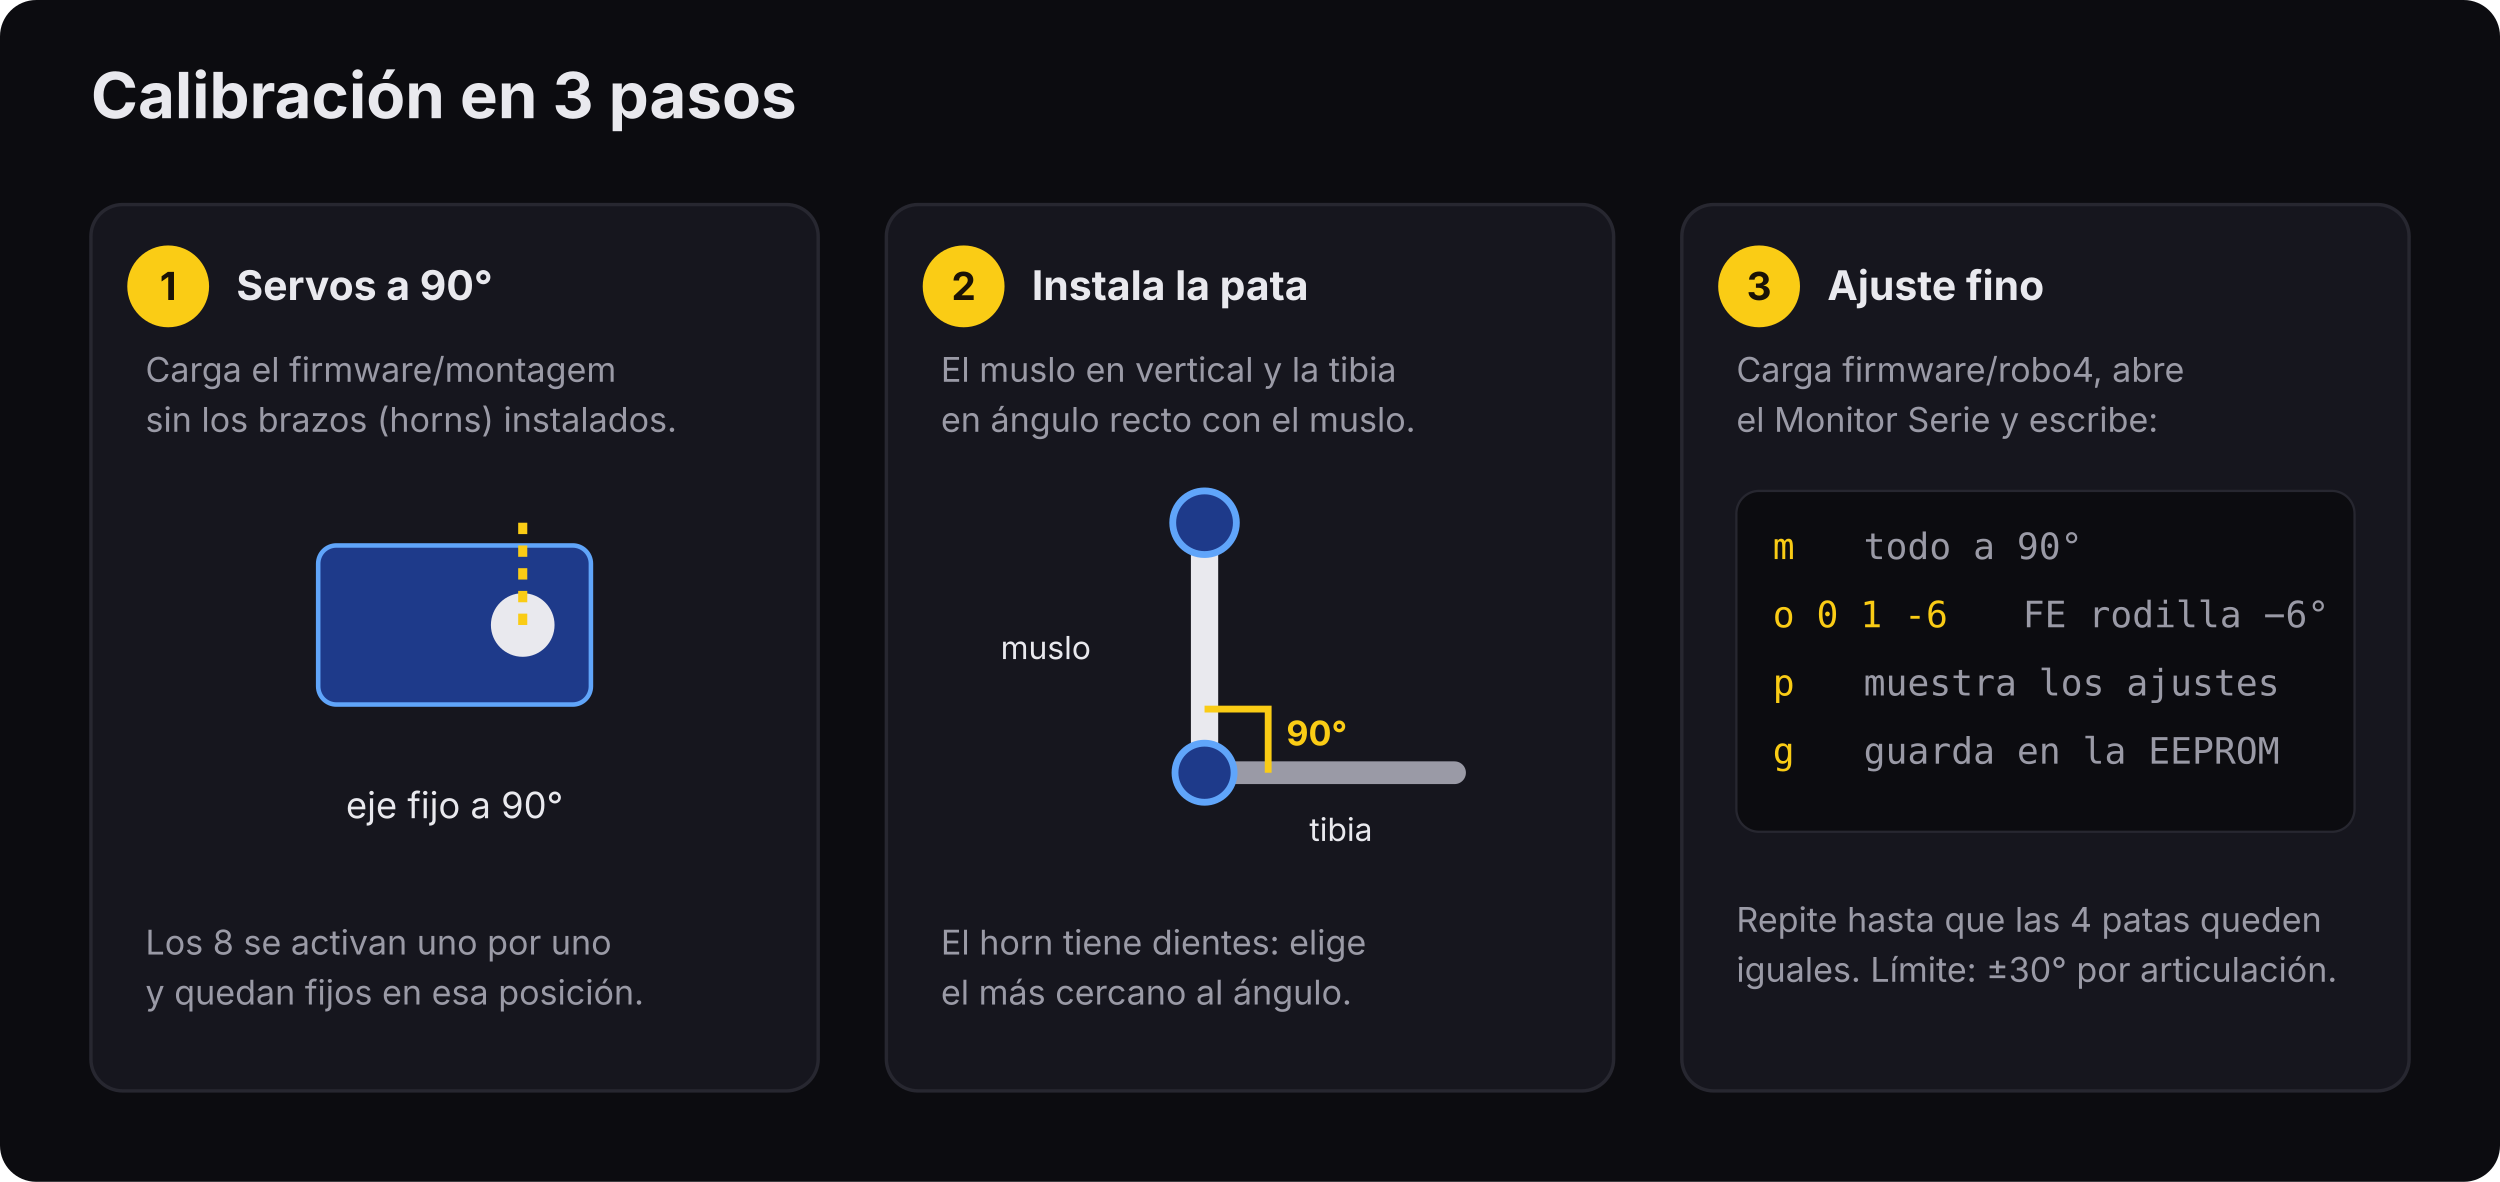
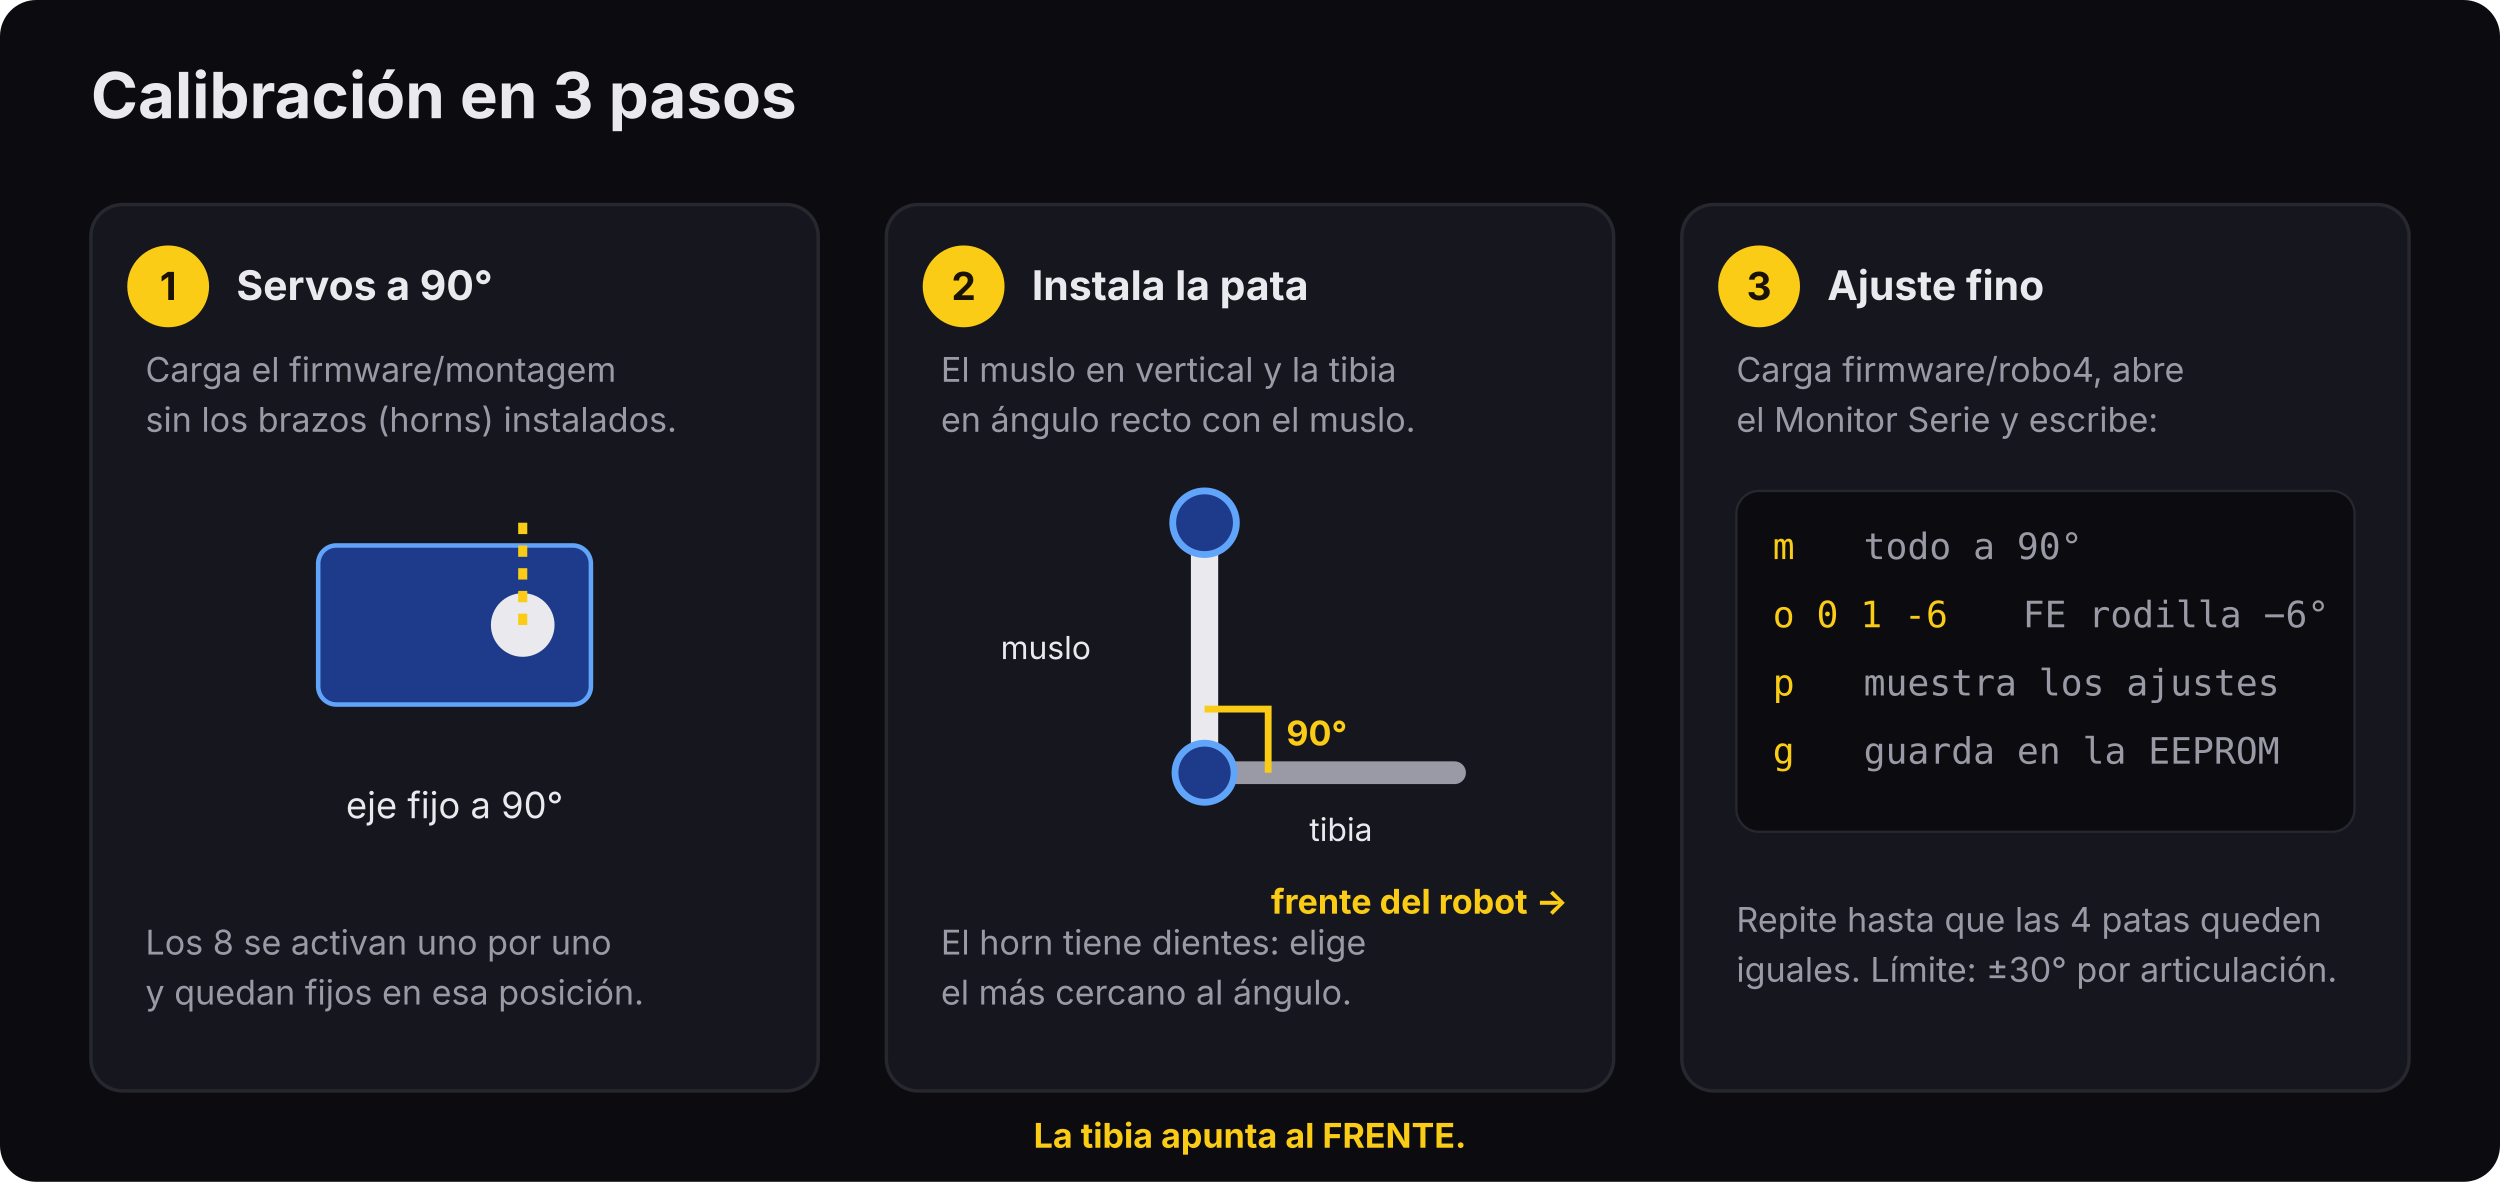
<svg xmlns="http://www.w3.org/2000/svg" viewBox="0 0 1100 520" font-family="Inter, Arial, sans-serif">
  <rect width="1100" height="520" rx="16" fill="#0c0c10" />
  <text x="40" y="52" fill="#e9e9ee" font-size="28" font-weight="700" font-family="Sora, Inter, sans-serif">Calibración en 3 pasos</text>
  <g transform="translate(40,90)">
    <rect width="320" height="390" rx="14" fill="#16161e" stroke="#272730" stroke-width="1.5" />
    <circle cx="34" cy="36" r="18" fill="#FACC15" />
    <text x="34" y="42" fill="#1a1206" font-size="17" font-weight="700" text-anchor="middle">1</text>
    <text x="64" y="42" fill="#e9e9ee" font-size="18" font-weight="700">Servos a 90°</text>
    <text x="24" y="78" fill="#9a9aa6" font-size="15">Carga el firmware/montagem</text>
    <text x="24" y="100" fill="#9a9aa6" font-size="15">sin los brazos (horns) instalados.</text>
    <rect x="100" y="150" width="120" height="70" rx="8" fill="#1e3a8a" stroke="#60a5fa" stroke-width="2" />
    <circle cx="190" cy="185" r="14" fill="#e9e9ee" />
    <path d="M190,185 L190,135" stroke="#FACC15" stroke-width="4" stroke-dasharray="5 5" />
    <text x="160" y="270" fill="#e9e9ee" font-size="16" text-anchor="middle">eje fijo a 90°</text>
    <text x="24" y="330" fill="#9a9aa6" font-size="15">Los 8 se activan uno por uno</text>
    <text x="24" y="352" fill="#9a9aa6" font-size="15">y quedan fijos en esa posición.</text>
  </g>
  <g transform="translate(390,90)">
    <rect width="320" height="390" rx="14" fill="#16161e" stroke="#272730" stroke-width="1.5" />
    <circle cx="34" cy="36" r="18" fill="#FACC15" />
    <text x="34" y="42" fill="#1a1206" font-size="17" font-weight="700" text-anchor="middle">2</text>
    <text x="64" y="42" fill="#e9e9ee" font-size="18" font-weight="700">Instala la pata</text>
    <text x="24" y="78" fill="#9a9aa6" font-size="15">El muslo en vertical y la tibia</text>
    <text x="24" y="100" fill="#9a9aa6" font-size="15">en ángulo recto con el muslo.</text>
    <line x1="140" y1="140" x2="140" y2="250" stroke="#e9e9ee" stroke-width="12" stroke-linecap="round" />
    <line x1="140" y1="250" x2="250" y2="250" stroke="#9a9aa6" stroke-width="10" stroke-linecap="round" />
    <circle cx="140" cy="140" r="14" fill="#1e3a8a" stroke="#60a5fa" stroke-width="3" />
    <circle cx="140" cy="250" r="13" fill="#1e3a8a" stroke="#60a5fa" stroke-width="3" />
    <path d="M140,222 L168,222 L168,250" fill="none" stroke="#FACC15" stroke-width="3" />
    <text x="176" y="238" fill="#FACC15" font-size="15" font-weight="700">90°</text>
+     <text id="frente" x="300" y="312" fill="#FACC15" font-size="15" font-weight="700" text-anchor="end">frente del robot →</text>
    <text x="90" y="200" fill="#e9e9ee" font-size="14" text-anchor="end">muslo</text>
    <text x="200" y="280" fill="#e9e9ee" font-size="14" text-anchor="middle">tibia</text>
    <text x="24" y="330" fill="#9a9aa6" font-size="15">El horn tiene dientes: elige</text>
    <text x="24" y="352" fill="#9a9aa6" font-size="15">el más cercano al ángulo.</text>
  </g>
  <g transform="translate(740,90)">
    <rect width="320" height="390" rx="14" fill="#16161e" stroke="#272730" stroke-width="1.5" />
    <circle cx="34" cy="36" r="18" fill="#FACC15" />
    <text x="34" y="42" fill="#1a1206" font-size="17" font-weight="700" text-anchor="middle">3</text>
    <text x="64" y="42" fill="#e9e9ee" font-size="18" font-weight="700">Ajuste fino</text>
    <text x="24" y="78" fill="#9a9aa6" font-size="15">Carga firmware/robo4, abre</text>
    <text x="24" y="100" fill="#9a9aa6" font-size="15">el Monitor Serie y escribe:</text>
    <g font-family="JetBrains Mono, monospace" font-size="16">
      <rect x="24" y="126" width="272" height="150" rx="10" fill="#0c0c10" stroke="#272730" />
      <text x="40" y="156" fill="#FACC15">m</text>
      <text x="80" y="156" fill="#9a9aa6">todo a 90°</text>
      <text x="40" y="186" fill="#FACC15">o 0 1 -6</text>
      <text x="150" y="186" fill="#9a9aa6">FE rodilla −6°</text>
      <text x="40" y="216" fill="#FACC15">p</text>
      <text x="80" y="216" fill="#9a9aa6">muestra los ajustes</text>
      <text x="40" y="246" fill="#FACC15">g</text>
      <text x="80" y="246" fill="#9a9aa6">guarda en la EEPROM</text>
    </g>
    <text x="24" y="320" fill="#9a9aa6" font-size="15">Repite hasta que las 4 patas queden</text>
    <text x="24" y="342" fill="#9a9aa6" font-size="15">iguales. Límite: ±30° por articulación.</text>
  </g>
+   <text x="550" y="505" fill="#FACC15" font-size="15" font-weight="700" text-anchor="middle">La tibia apunta al FRENTE.</text>
</svg>
